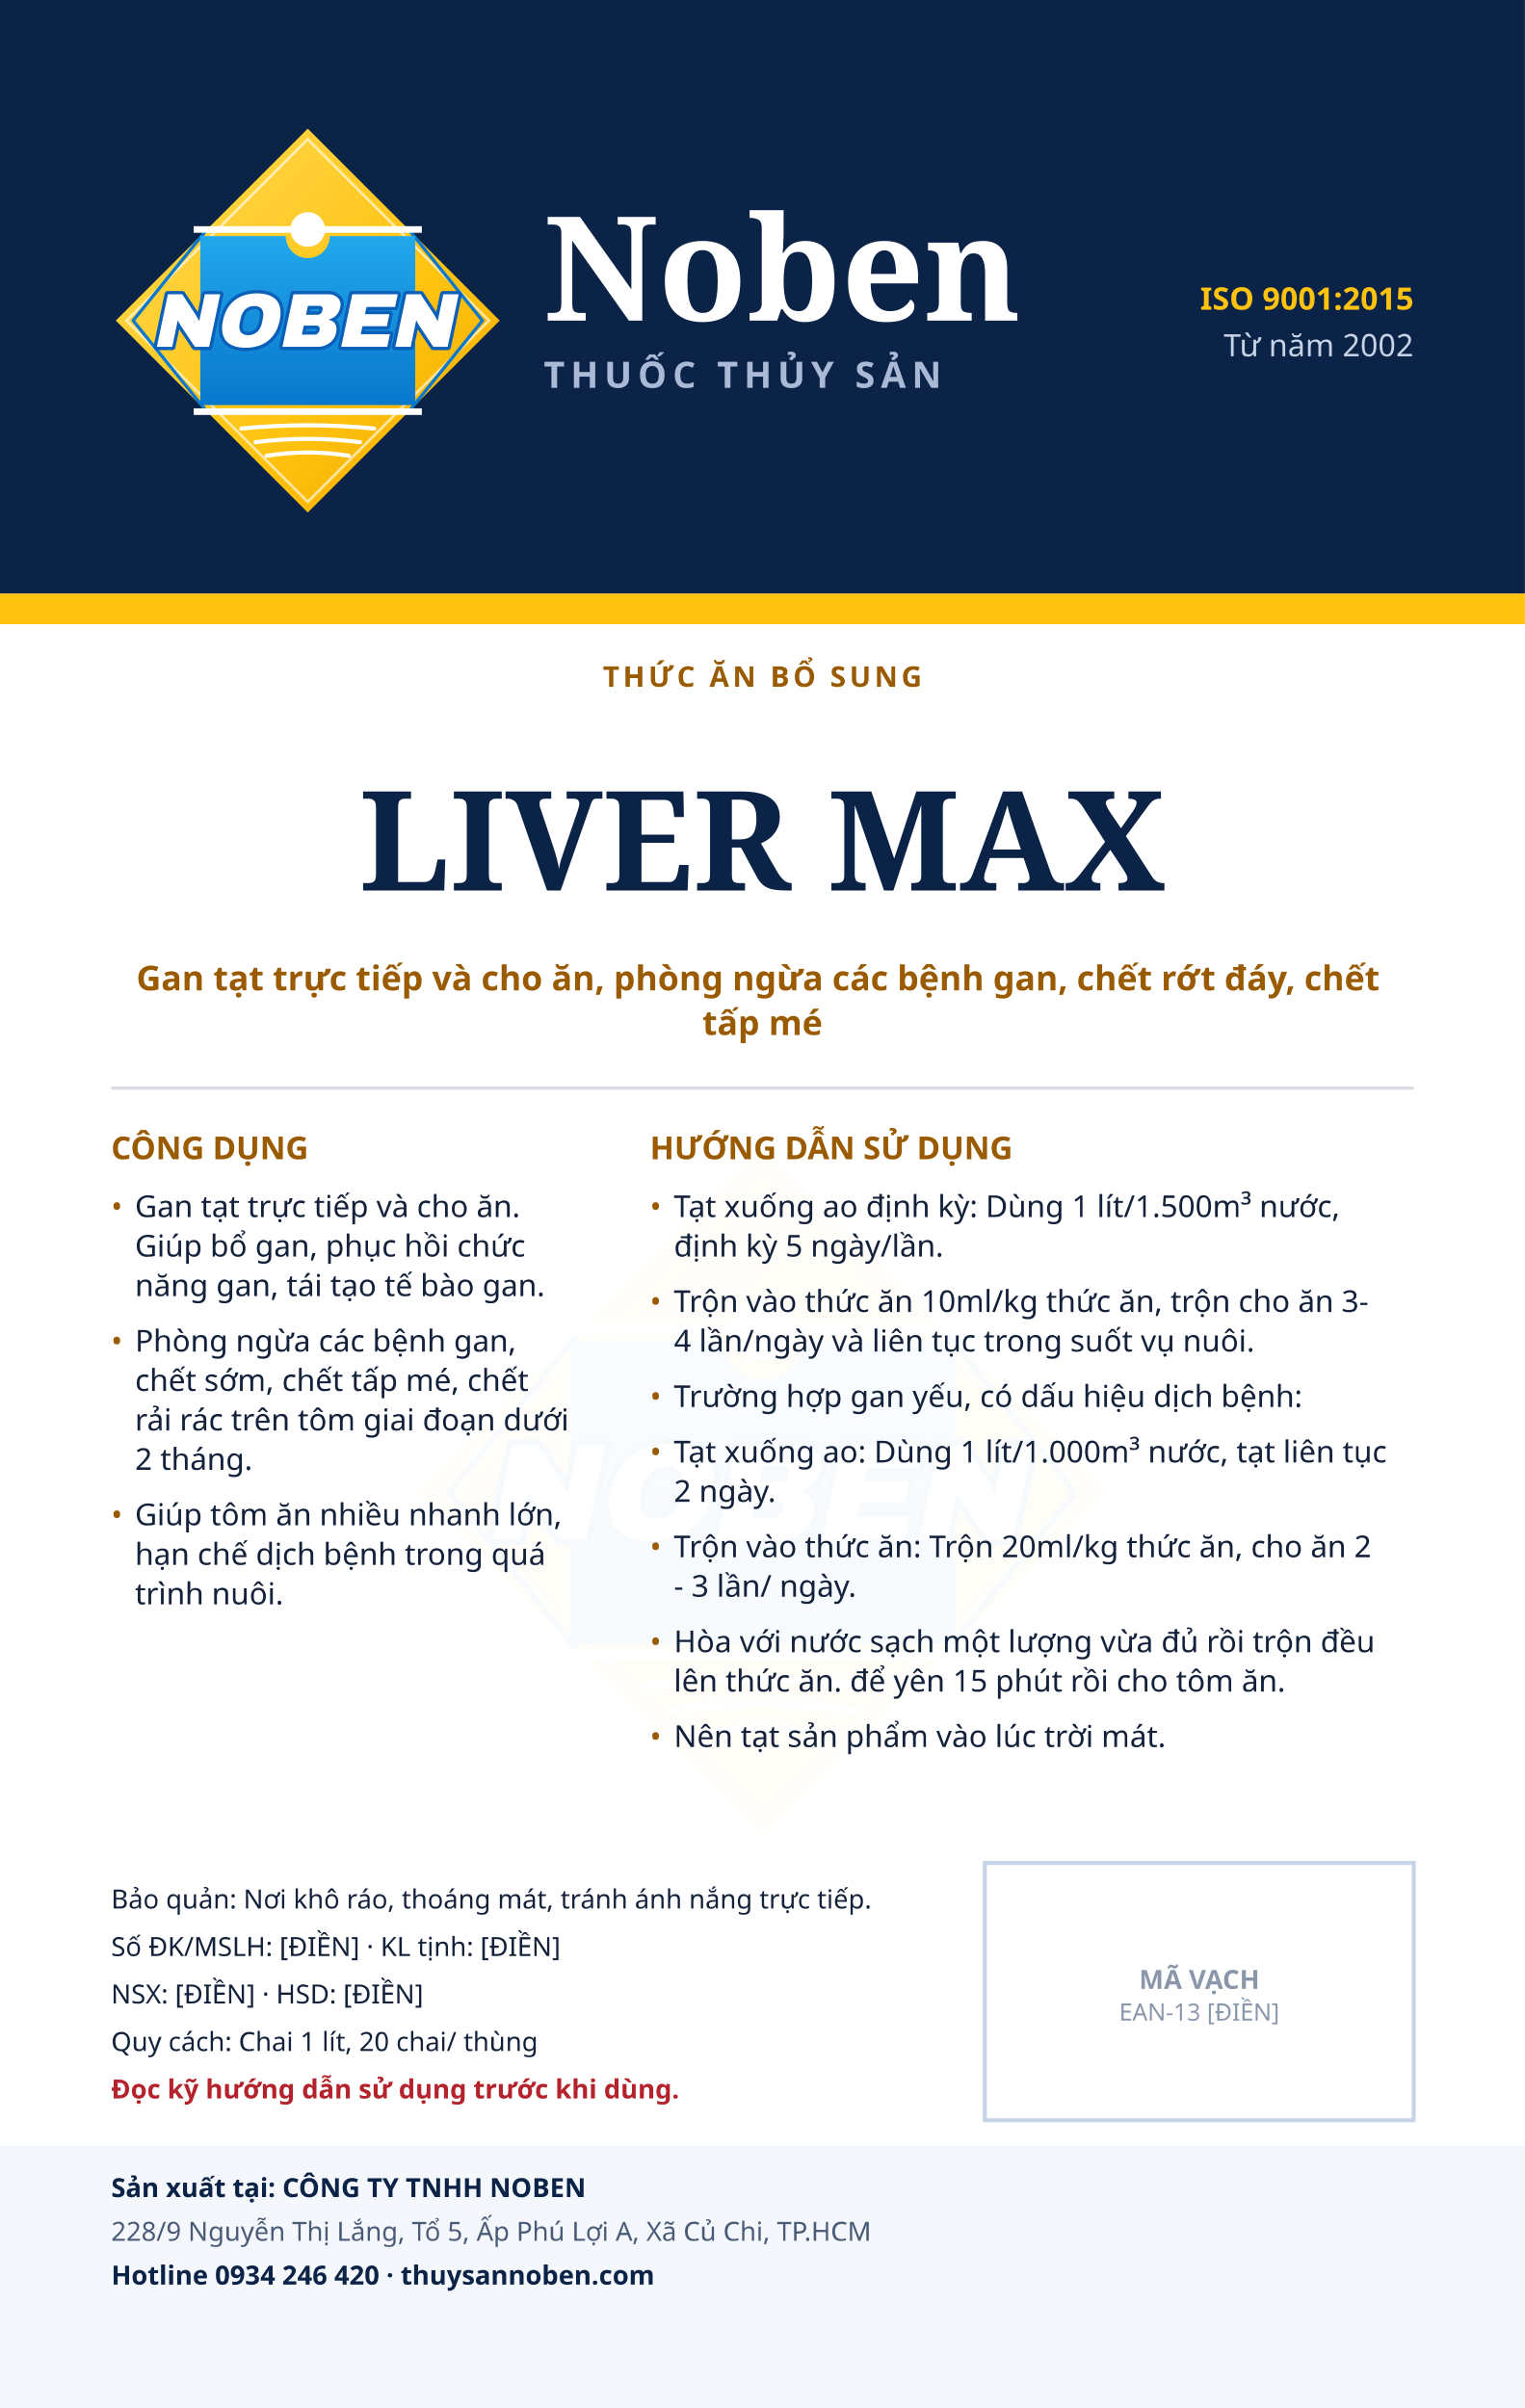
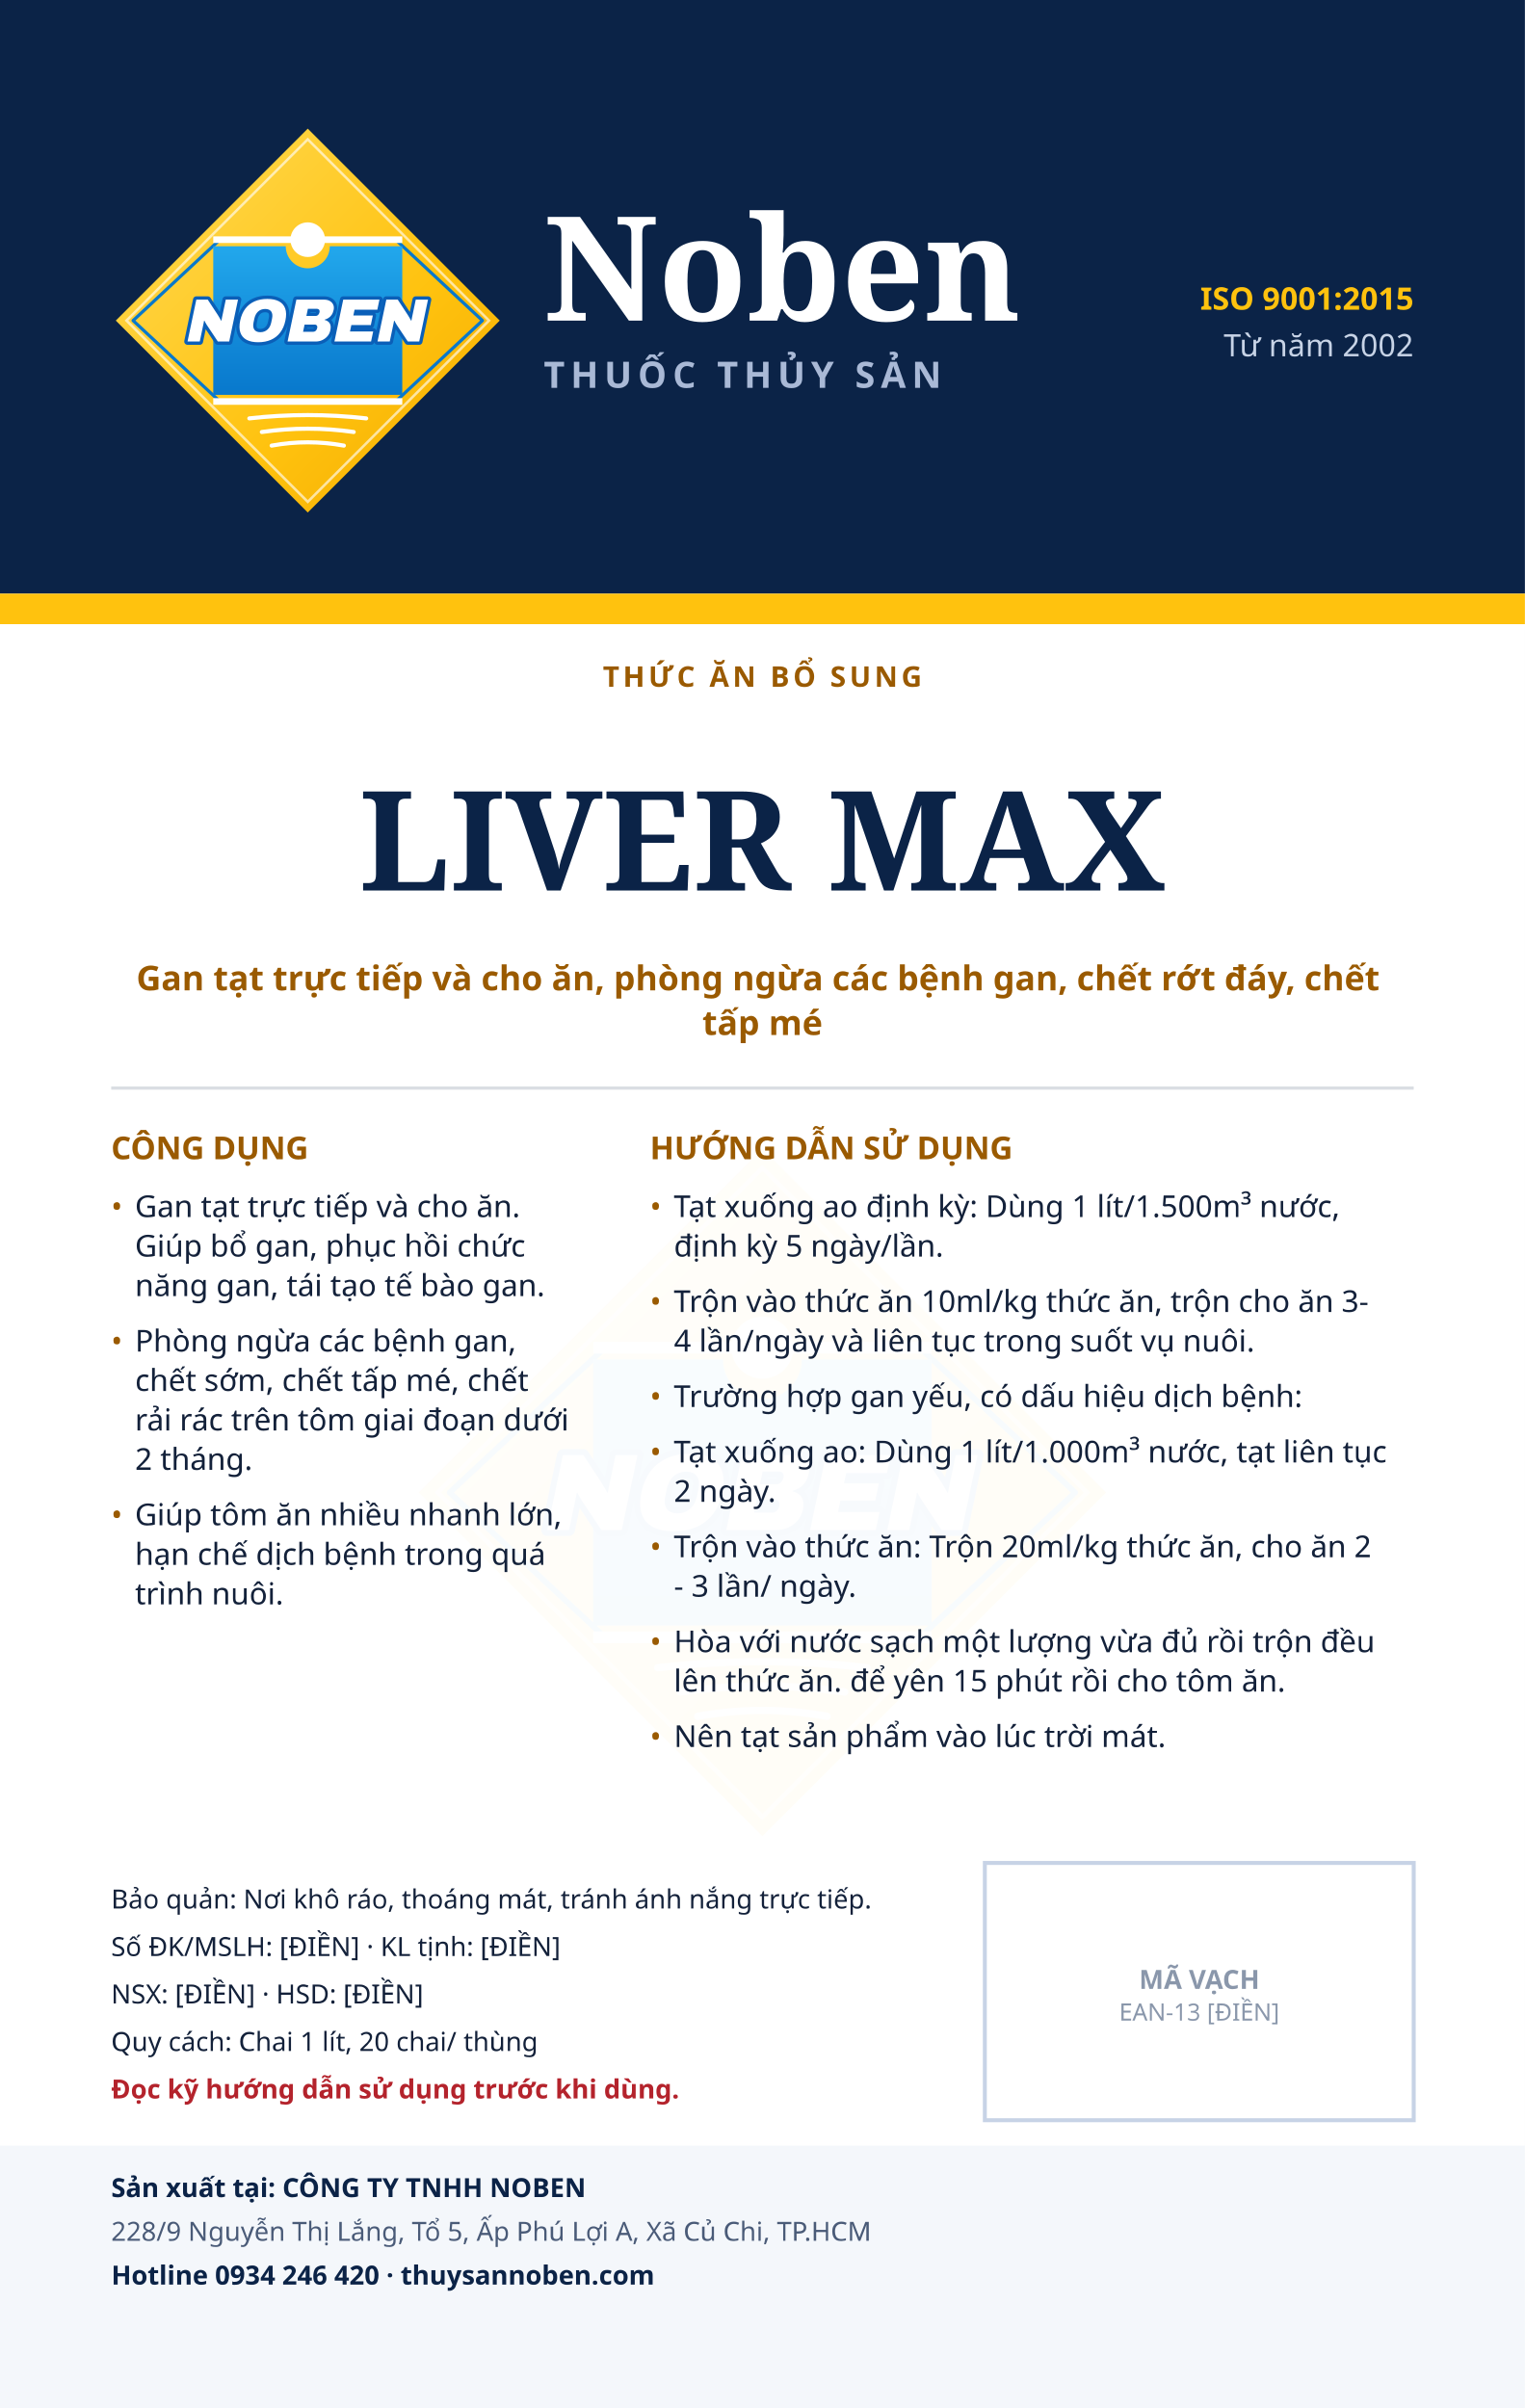
<svg xmlns="http://www.w3.org/2000/svg" xmlns:xlink="http://www.w3.org/1999/xlink" width="96mm" height="151.62mm" viewBox="-3 -3 96 151.62" data-trim="90 145.62" data-tran-le="3" data-an-toan="4">
  <defs>
    <clipPath id="nb-trang-giua">
      <rect x="0" y="36.29" width="90" height="95.81" />
    </clipPath>
  </defs>
  <g id="nen">
    <rect x="-3" y="-3" width="96" height="151.62" fill="#ffffff" />
    <rect x="-3" y="132.1" width="96" height="16.52" fill="#f4f7fb" />
    <g opacity="0.035" clip-path="url(#nb-trang-giua)">
      <use href="#nb-mark-art" xlink:href="#nb-mark-art" transform="translate(22.84 68.82) scale(0.08655)" />
    </g>
  </g>
  <g id="dai-thuong-hieu" data-khung="31.23 0 54.77 34.38">
    <rect x="-3" y="-3" width="96" height="37.38" fill="#0b2347" />
    <rect x="-3" y="34.38" width="96" height="1.92" fill="#ffc20e" />
    <text font-family="'Playfair Display ExtraBold', 'Playfair Display', serif" font-weight="800" font-size="9.14" fill="#ffffff" x="31.23" y="17.19">Noben</text>
    <text font-family="'Be Vietnam Pro SemiBold', 'Be Vietnam Pro', sans-serif" font-weight="600" font-size="2.29" fill="#a9b9d6" letter-spacing="0.37" x="31.23" y="21.42">THUỐC THỦY SẢN</text>
    <text font-family="'Be Vietnam Pro SemiBold', 'Be Vietnam Pro', sans-serif" font-weight="600" font-size="1.96" fill="#ffc20e" text-anchor="end" x="86" y="16.5">ISO 9001:2015</text>
    <text font-family="'Be Vietnam Pro', sans-serif" font-weight="400" font-size="1.96" fill="#c7d3e6" text-anchor="end" x="86" y="19.44">Từ năm 2002</text>
  </g>
  <g id="logo">
    <g transform="translate(4 4.81) scale(0.04834)">
      <g id="nb-mark-art">
        <defs>
          <linearGradient id="nb-g" x1="0" y1="0" x2="1" y2="1">
            <stop offset="0" stop-color="#ffdb57" />
            <stop offset=".618" stop-color="#ffc20e" />
            <stop offset="1" stop-color="#f2a900" />
          </linearGradient>
          <linearGradient id="nb-b" x1="0" y1="0" x2="0" y2="1">
            <stop offset="0" stop-color="#22a8ec" />
            <stop offset=".618" stop-color="#1289d8" />
            <stop offset="1" stop-color="#0878cc" />
          </linearGradient>
        </defs>
        <path d="M256 6 L506 256 L256 506 L6 256 Z" fill="url(#nb-g)" />
        <path d="M256 19.93 L492.07 256 L256 492.07 L19.93 256 Z" fill="none" stroke="#fff" stroke-opacity=".618" stroke-width="3.29" />
-         <path d="M387.36 137.36 L483.46 256 L387.36 374.64 M124.64 137.36 L28.54 256 L124.64 374.64" fill="none" stroke="#0878cc" stroke-width="4.18" stroke-linejoin="round" stroke-linecap="round" />
-         <path d="M107.42 137.36 H404.58 M107.42 374.64 H404.58" stroke="#fff" stroke-width="8.61" />
-         <path d="M116.03 145.97 H227.33 A28.67 28.67 0 0 0 284.67 145.97 H395.97 V366.03 H116.03 Z" fill="url(#nb-b)" />
-         <circle cx="256" cy="137.36" r="22.54" fill="#fff" />
-         <g transform="translate(52.1 290.22) scale(1.08111)">
-           <path d="M6.808 0.0 20.1 -63.296H37.396L52.312 -40.572Q52.947 -39.652 53.96 -37.904Q54.973 -36.156 56.022 -34.362Q57.071 -32.568 57.575 -31.464L58.074 -31.648Q58.523 -34.224 59.054 -36.754Q59.586 -39.284 59.856 -40.572L64.628 -63.296H83.12L69.828 0.0H52.624L35.765 -25.3Q34.587 -27.14 33.802 -28.658Q33.017 -30.176 32.295 -31.556L31.796 -31.372Q31.521 -29.624 31.154 -27.876Q30.787 -26.128 30.613 -25.3L25.3 0.0Z M113.676 1.104Q102.912 1.104 96.049 -2.576Q89.186 -6.256 86.674 -13.57Q84.162 -20.884 86.422 -31.648Q88.702 -42.504 94.276 -49.772Q99.85 -57.04 108.259 -60.72Q116.668 -64.4 127.432 -64.4Q138.288 -64.4 145.151 -60.72Q152.014 -57.04 154.536 -49.772Q157.058 -42.504 154.778 -31.648Q152.518 -20.884 146.934 -13.57Q141.35 -6.256 132.941 -2.576Q124.532 1.104 113.676 1.104ZM116.864 -14.076Q120.176 -14.076 122.928 -15.134Q125.68 -16.192 127.788 -18.124Q129.896 -20.056 131.294 -22.77Q132.692 -25.484 133.368 -28.704L134.604 -34.592Q135.281 -37.812 135.022 -40.526Q134.764 -43.24 133.468 -45.172Q132.172 -47.104 129.864 -48.162Q127.556 -49.22 124.244 -49.22Q120.932 -49.22 118.18 -48.162Q115.428 -47.104 113.366 -45.172Q111.304 -43.24 109.906 -40.526Q108.509 -37.812 107.832 -34.592L106.596 -28.704Q105.92 -25.484 106.178 -22.77Q106.436 -20.056 107.686 -18.124Q108.936 -16.192 111.244 -15.134Q113.552 -14.076 116.864 -14.076Z M158.08 0.0 171.372 -63.296H213.508Q218.292 -63.296 221.833 -61.318Q225.373 -59.34 227.031 -55.844Q228.689 -52.348 227.723 -47.748Q226.757 -43.148 224.667 -40.204Q222.577 -37.26 219.827 -35.558Q217.078 -33.856 214.052 -33.028L213.975 -32.66Q217.132 -31.924 219.469 -30.13Q221.807 -28.336 222.786 -25.116Q223.766 -21.896 222.704 -16.836Q221.641 -11.776 218.365 -8.004Q215.089 -4.232 210.504 -2.116Q205.92 0.0 200.768 0.0ZM181.503 -14.72H196.959Q199.075 -14.72 200.672 -16.192Q202.269 -17.664 202.888 -20.608Q203.177 -21.988 202.821 -23.138Q202.464 -24.288 201.542 -24.932Q200.619 -25.576 199.239 -25.576H183.783ZM186.526 -38.64H200.51Q201.982 -38.64 203.139 -39.33Q204.296 -40.02 205.165 -41.308Q206.033 -42.596 206.439 -44.528Q206.864 -46.552 205.783 -47.978Q204.703 -49.404 202.771 -49.404H188.787Z M228.932 0.0 242.224 -63.296H296.964L293.776 -48.116H259.368L257.533 -39.376H286.973L283.92 -24.84H254.48L252.452 -15.18H287.504L284.316 0.0Z M294.08 0.0 307.372 -63.296H324.668L339.584 -40.572Q340.219 -39.652 341.232 -37.904Q342.245 -36.156 343.294 -34.362Q344.343 -32.568 344.847 -31.464L345.346 -31.648Q345.795 -34.224 346.326 -36.754Q346.858 -39.284 347.128 -40.572L351.9 -63.296H370.392L357.1 0.0H339.896L323.037 -25.3Q321.859 -27.14 321.074 -28.658Q320.289 -30.176 319.567 -31.556L319.068 -31.372Q318.793 -29.624 318.426 -27.876Q318.059 -26.128 317.885 -25.3L312.572 0.0Z" fill="none" stroke="#0a5fb8" stroke-width="7.96" stroke-linejoin="round" />
+         <path d="M370.48 150.62 L483.46 256 L370.48 361.38 M141.52 150.62 L28.54 256 L141.52 361.38" fill="none" stroke="#0878cc" stroke-width="4.18" stroke-linejoin="round" stroke-linecap="round" />
+         <path d="M132.91 150.62 H379.09 M132.91 361.38 H379.09" stroke="#fff" stroke-width="8.61" />
+         <path d="M132.91 159.23 H227.33 A28.67 28.67 0 0 0 284.67 159.23 H379.09 V352.77 H132.91 Z" fill="url(#nb-b)" />
+         <circle cx="256" cy="150.62" r="22.54" fill="#fff" />
+         <g transform="translate(93.56 283.26) scale(0.8613)">
+           <path d="M6.808 0.0 20.1 -63.296H37.396L52.312 -40.572Q52.947 -39.652 53.96 -37.904Q54.973 -36.156 56.022 -34.362Q57.071 -32.568 57.575 -31.464L58.074 -31.648Q58.523 -34.224 59.054 -36.754Q59.586 -39.284 59.856 -40.572L64.628 -63.296H83.12L69.828 0.0H52.624L35.765 -25.3Q34.587 -27.14 33.802 -28.658Q33.017 -30.176 32.295 -31.556L31.796 -31.372Q31.521 -29.624 31.154 -27.876Q30.787 -26.128 30.613 -25.3L25.3 0.0Z M113.676 1.104Q102.912 1.104 96.049 -2.576Q89.186 -6.256 86.674 -13.57Q84.162 -20.884 86.422 -31.648Q88.702 -42.504 94.276 -49.772Q99.85 -57.04 108.259 -60.72Q116.668 -64.4 127.432 -64.4Q138.288 -64.4 145.151 -60.72Q152.014 -57.04 154.536 -49.772Q157.058 -42.504 154.778 -31.648Q152.518 -20.884 146.934 -13.57Q141.35 -6.256 132.941 -2.576Q124.532 1.104 113.676 1.104ZM116.864 -14.076Q120.176 -14.076 122.928 -15.134Q125.68 -16.192 127.788 -18.124Q129.896 -20.056 131.294 -22.77Q132.692 -25.484 133.368 -28.704L134.604 -34.592Q135.281 -37.812 135.022 -40.526Q134.764 -43.24 133.468 -45.172Q132.172 -47.104 129.864 -48.162Q127.556 -49.22 124.244 -49.22Q120.932 -49.22 118.18 -48.162Q115.428 -47.104 113.366 -45.172Q111.304 -43.24 109.906 -40.526Q108.509 -37.812 107.832 -34.592L106.596 -28.704Q105.92 -25.484 106.178 -22.77Q106.436 -20.056 107.686 -18.124Q108.936 -16.192 111.244 -15.134Q113.552 -14.076 116.864 -14.076Z M158.08 0.0 171.372 -63.296H213.508Q218.292 -63.296 221.833 -61.318Q225.373 -59.34 227.031 -55.844Q228.689 -52.348 227.723 -47.748Q226.757 -43.148 224.667 -40.204Q222.577 -37.26 219.827 -35.558Q217.078 -33.856 214.052 -33.028L213.975 -32.66Q217.132 -31.924 219.469 -30.13Q221.807 -28.336 222.786 -25.116Q223.766 -21.896 222.704 -16.836Q221.641 -11.776 218.365 -8.004Q215.089 -4.232 210.504 -2.116Q205.92 0.0 200.768 0.0ZM181.503 -14.72H196.959Q199.075 -14.72 200.672 -16.192Q202.269 -17.664 202.888 -20.608Q203.177 -21.988 202.821 -23.138Q202.464 -24.288 201.542 -24.932Q200.619 -25.576 199.239 -25.576H183.783ZM186.526 -38.64H200.51Q201.982 -38.64 203.139 -39.33Q204.296 -40.02 205.165 -41.308Q206.033 -42.596 206.439 -44.528Q206.864 -46.552 205.783 -47.978Q204.703 -49.404 202.771 -49.404H188.787Z M228.932 0.0 242.224 -63.296H296.964L293.776 -48.116H259.368L257.533 -39.376H286.973L283.92 -24.84H254.48L252.452 -15.18H287.504L284.316 0.0Z M294.08 0.0 307.372 -63.296H324.668L339.584 -40.572Q340.219 -39.652 341.232 -37.904Q342.245 -36.156 343.294 -34.362Q344.343 -32.568 344.847 -31.464L345.346 -31.648Q345.795 -34.224 346.326 -36.754Q346.858 -39.284 347.128 -40.572L351.9 -63.296H370.392L357.1 0.0H339.896L323.037 -25.3Q321.859 -27.14 321.074 -28.658Q320.289 -30.176 319.567 -31.556L319.068 -31.372Q318.793 -29.624 318.426 -27.876Q318.059 -26.128 317.885 -25.3L312.572 0.0Z" fill="none" stroke="#0a5fb8" stroke-width="10" stroke-linejoin="round" />
          <path d="M6.808 0.0 20.1 -63.296H37.396L52.312 -40.572Q52.947 -39.652 53.96 -37.904Q54.973 -36.156 56.022 -34.362Q57.071 -32.568 57.575 -31.464L58.074 -31.648Q58.523 -34.224 59.054 -36.754Q59.586 -39.284 59.856 -40.572L64.628 -63.296H83.12L69.828 0.0H52.624L35.765 -25.3Q34.587 -27.14 33.802 -28.658Q33.017 -30.176 32.295 -31.556L31.796 -31.372Q31.521 -29.624 31.154 -27.876Q30.787 -26.128 30.613 -25.3L25.3 0.0Z M113.676 1.104Q102.912 1.104 96.049 -2.576Q89.186 -6.256 86.674 -13.57Q84.162 -20.884 86.422 -31.648Q88.702 -42.504 94.276 -49.772Q99.85 -57.04 108.259 -60.72Q116.668 -64.4 127.432 -64.4Q138.288 -64.4 145.151 -60.72Q152.014 -57.04 154.536 -49.772Q157.058 -42.504 154.778 -31.648Q152.518 -20.884 146.934 -13.57Q141.35 -6.256 132.941 -2.576Q124.532 1.104 113.676 1.104ZM116.864 -14.076Q120.176 -14.076 122.928 -15.134Q125.68 -16.192 127.788 -18.124Q129.896 -20.056 131.294 -22.77Q132.692 -25.484 133.368 -28.704L134.604 -34.592Q135.281 -37.812 135.022 -40.526Q134.764 -43.24 133.468 -45.172Q132.172 -47.104 129.864 -48.162Q127.556 -49.22 124.244 -49.22Q120.932 -49.22 118.18 -48.162Q115.428 -47.104 113.366 -45.172Q111.304 -43.24 109.906 -40.526Q108.509 -37.812 107.832 -34.592L106.596 -28.704Q105.92 -25.484 106.178 -22.77Q106.436 -20.056 107.686 -18.124Q108.936 -16.192 111.244 -15.134Q113.552 -14.076 116.864 -14.076Z M158.08 0.0 171.372 -63.296H213.508Q218.292 -63.296 221.833 -61.318Q225.373 -59.34 227.031 -55.844Q228.689 -52.348 227.723 -47.748Q226.757 -43.148 224.667 -40.204Q222.577 -37.26 219.827 -35.558Q217.078 -33.856 214.052 -33.028L213.975 -32.66Q217.132 -31.924 219.469 -30.13Q221.807 -28.336 222.786 -25.116Q223.766 -21.896 222.704 -16.836Q221.641 -11.776 218.365 -8.004Q215.089 -4.232 210.504 -2.116Q205.92 0.0 200.768 0.0ZM181.503 -14.72H196.959Q199.075 -14.72 200.672 -16.192Q202.269 -17.664 202.888 -20.608Q203.177 -21.988 202.821 -23.138Q202.464 -24.288 201.542 -24.932Q200.619 -25.576 199.239 -25.576H183.783ZM186.526 -38.64H200.51Q201.982 -38.64 203.139 -39.33Q204.296 -40.02 205.165 -41.308Q206.033 -42.596 206.439 -44.528Q206.864 -46.552 205.783 -47.978Q204.703 -49.404 202.771 -49.404H188.787Z M228.932 0.0 242.224 -63.296H296.964L293.776 -48.116H259.368L257.533 -39.376H286.973L283.92 -24.84H254.48L252.452 -15.18H287.504L284.316 0.0Z M294.08 0.0 307.372 -63.296H324.668L339.584 -40.572Q340.219 -39.652 341.232 -37.904Q342.245 -36.156 343.294 -34.362Q344.343 -32.568 344.847 -31.464L345.346 -31.648Q345.795 -34.224 346.326 -36.754Q346.858 -39.284 347.128 -40.572L351.9 -63.296H370.392L357.1 0.0H339.896L323.037 -25.3Q321.859 -27.14 321.074 -28.658Q320.289 -30.176 319.567 -31.556L319.068 -31.372Q318.793 -29.624 318.426 -27.876Q318.059 -26.128 317.885 -25.3L312.572 0.0Z" fill="#fff" />
        </g>
-         <path d="M169.5 396.67 Q256 388.06 342.5 396.67 M188 414.39 Q256 405.78 324 414.39 M202.54 432.12 Q256 423.5 309.46 432.12" fill="none" stroke="#fff" stroke-width="5.32" stroke-linecap="round" />
+         <path d="M179.92 383.41 Q256 374.8 332.08 383.41 M196.19 401.13 Q256 392.52 315.81 401.13 M208.98 418.85 Q256 410.24 303.02 418.85" fill="none" stroke="#fff" stroke-width="5.32" stroke-linecap="round" />
      </g>
    </g>
  </g>
  <g id="ten-san-pham" data-khung="4 36.29 82 31.36">
    <text font-family="'Be Vietnam Pro SemiBold', 'Be Vietnam Pro', sans-serif" font-weight="600" font-size="1.8" fill="#9a5a00" text-anchor="middle" letter-spacing="0.22">
      <tspan x="45" y="40.24">THỨC ĂN BỔ SUNG</tspan>
    </text>
    <text font-family="'Playfair Display ExtraBold', 'Playfair Display', serif" font-weight="800" font-size="8.74" fill="#0b2347" text-anchor="middle">
      <tspan x="45" y="53.07">LIVER MAX</tspan>
    </text>
    <text font-family="'Be Vietnam Pro SemiBold', 'Be Vietnam Pro', sans-serif" font-weight="600" font-size="2.16" fill="#9a5a00" text-anchor="middle">
      <tspan x="45" y="59.36">Gan tạt trực tiếp và cho ăn, phòng ngừa các bệnh gan, chết rớt đáy, chết</tspan>
      <tspan x="45" y="62.17">tấp mé</tspan>
    </text>
  </g>
  <g id="cong-dung" data-khung="4 67.65 29.71 30.88">
    <line x1="4" y1="65.51" x2="86" y2="65.51" stroke="#0b2347" stroke-opacity="0.15" stroke-width="0.2" />
    <text font-family="'Be Vietnam Pro SemiBold', 'Be Vietnam Pro', sans-serif" font-weight="600" font-size="1.99" fill="#9a5a00">
      <tspan x="4" y="69.99">CÔNG DỤNG</tspan>
    </text>
    <text font-family="'Be Vietnam Pro', sans-serif" font-weight="400" font-size="1.91" fill="#9a5a00" x="4" y="73.63">•</text>
    <text font-family="'Be Vietnam Pro', sans-serif" font-weight="400" font-size="1.91" fill="#13213a">
      <tspan x="5.5" y="73.63">Gan tạt trực tiếp và cho ăn.</tspan>
      <tspan x="5.5" y="76.12">Giúp bổ gan, phục hồi chức</tspan>
      <tspan x="5.5" y="78.61">năng gan, tái tạo tế bào gan.</tspan>
    </text>
    <text font-family="'Be Vietnam Pro', sans-serif" font-weight="400" font-size="1.91" fill="#9a5a00" x="4" y="82.1">•</text>
    <text font-family="'Be Vietnam Pro', sans-serif" font-weight="400" font-size="1.91" fill="#13213a">
      <tspan x="5.5" y="82.1">Phòng ngừa các bệnh gan,</tspan>
      <tspan x="5.5" y="84.58">chết sớm, chết tấp mé, chết</tspan>
      <tspan x="5.5" y="87.07">rải rác trên tôm giai đoạn dưới</tspan>
      <tspan x="5.5" y="89.55">2 tháng.</tspan>
    </text>
    <text font-family="'Be Vietnam Pro', sans-serif" font-weight="400" font-size="1.91" fill="#9a5a00" x="4" y="93.04">•</text>
    <text font-family="'Be Vietnam Pro', sans-serif" font-weight="400" font-size="1.91" fill="#13213a">
      <tspan x="5.5" y="93.04">Giúp tôm ăn nhiều nhanh lớn,</tspan>
      <tspan x="5.5" y="95.53">hạn chế dịch bệnh trong quá</tspan>
      <tspan x="5.5" y="98.02">trình nuôi.</tspan>
    </text>
  </g>
  <g id="huong-dan" data-khung="37.92 67.65 48.08 39.87">
    <text font-family="'Be Vietnam Pro SemiBold', 'Be Vietnam Pro', sans-serif" font-weight="600" font-size="1.99" fill="#9a5a00">
      <tspan x="37.92" y="69.99">HƯỚNG DẪN SỬ DỤNG</tspan>
    </text>
    <text font-family="'Be Vietnam Pro', sans-serif" font-weight="400" font-size="1.91" fill="#9a5a00" x="37.92" y="73.63">•</text>
    <text font-family="'Be Vietnam Pro', sans-serif" font-weight="400" font-size="1.91" fill="#13213a">
      <tspan x="39.42" y="73.63">Tạt xuống ao định kỳ: Dùng 1 lít/1.500m³ nước,</tspan>
      <tspan x="39.42" y="76.12">định kỳ 5 ngày/lần.</tspan>
    </text>
    <text font-family="'Be Vietnam Pro', sans-serif" font-weight="400" font-size="1.91" fill="#9a5a00" x="37.92" y="79.61">•</text>
    <text font-family="'Be Vietnam Pro', sans-serif" font-weight="400" font-size="1.91" fill="#13213a">
      <tspan x="39.42" y="79.61">Trộn vào thức ăn 10ml/kg thức ăn, trộn cho ăn 3-</tspan>
      <tspan x="39.42" y="82.1">4 lần/ngày và liên tục trong suốt vụ nuôi.</tspan>
    </text>
    <text font-family="'Be Vietnam Pro', sans-serif" font-weight="400" font-size="1.91" fill="#9a5a00" x="37.92" y="85.59">•</text>
    <text font-family="'Be Vietnam Pro', sans-serif" font-weight="400" font-size="1.91" fill="#13213a">
      <tspan x="39.42" y="85.59">Trường hợp gan yếu, có dấu hiệu dịch bệnh:</tspan>
    </text>
    <text font-family="'Be Vietnam Pro', sans-serif" font-weight="400" font-size="1.91" fill="#9a5a00" x="37.92" y="89.08">•</text>
    <text font-family="'Be Vietnam Pro', sans-serif" font-weight="400" font-size="1.91" fill="#13213a">
      <tspan x="39.42" y="89.08">Tạt xuống ao: Dùng 1 lít/1.000m³ nước, tạt liên tục</tspan>
      <tspan x="39.42" y="91.56">2 ngày.</tspan>
    </text>
    <text font-family="'Be Vietnam Pro', sans-serif" font-weight="400" font-size="1.91" fill="#9a5a00" x="37.92" y="95.05">•</text>
    <text font-family="'Be Vietnam Pro', sans-serif" font-weight="400" font-size="1.91" fill="#13213a">
      <tspan x="39.42" y="95.05">Trộn vào thức ăn: Trộn 20ml/kg thức ăn, cho ăn 2</tspan>
      <tspan x="39.42" y="97.54">- 3 lần/ ngày.</tspan>
    </text>
    <text font-family="'Be Vietnam Pro', sans-serif" font-weight="400" font-size="1.91" fill="#9a5a00" x="37.92" y="101.03">•</text>
    <text font-family="'Be Vietnam Pro', sans-serif" font-weight="400" font-size="1.91" fill="#13213a">
      <tspan x="39.42" y="101.03">Hòa với nước sạch một lượng vừa đủ rồi trộn đều</tspan>
      <tspan x="39.42" y="103.51">lên thức ăn. để yên 15 phút rồi cho tôm ăn.</tspan>
    </text>
    <text font-family="'Be Vietnam Pro', sans-serif" font-weight="400" font-size="1.91" fill="#9a5a00" x="37.92" y="107">•</text>
    <text font-family="'Be Vietnam Pro', sans-serif" font-weight="400" font-size="1.91" fill="#13213a">
      <tspan x="39.42" y="107">Nên tạt sản phẩm vào lúc trời mát.</tspan>
    </text>
  </g>
  <g id="thanh-phan">
</g>
  <g id="phap-ly" data-khung="4 114.3 82 27.32">
    <text font-family="'Be Vietnam Pro', sans-serif" font-weight="400" font-size="1.66" fill="#13213a">
      <tspan x="4" y="117.17">Bảo quản: Nơi khô ráo, thoáng mát, tránh ánh nắng trực tiếp.</tspan>
    </text>
    <text font-family="'Be Vietnam Pro', sans-serif" font-weight="400" font-size="1.66" fill="#13213a">
      <tspan x="4" y="120.16">Số ĐK/MSLH: [ĐIỀN] · KL tịnh: [ĐIỀN]</tspan>
    </text>
    <text font-family="'Be Vietnam Pro', sans-serif" font-weight="400" font-size="1.66" fill="#13213a">
      <tspan x="4" y="123.15">NSX: [ĐIỀN] · HSD: [ĐIỀN]</tspan>
    </text>
    <text font-family="'Be Vietnam Pro', sans-serif" font-weight="400" font-size="1.66" fill="#13213a">
      <tspan x="4" y="126.14">Quy cách: Chai 1 lít, 20 chai/ thùng</tspan>
    </text>
    <text font-family="'Be Vietnam Pro SemiBold', 'Be Vietnam Pro', sans-serif" font-weight="600" font-size="1.66" fill="#b4232c">
      <tspan x="4" y="129.13">Đọc kỹ hướng dẫn sử dụng trước khi dùng.</tspan>
    </text>
    <text font-family="'Be Vietnam Pro SemiBold', 'Be Vietnam Pro', sans-serif" font-weight="600" font-size="1.66" fill="#0b2347">
      <tspan x="4" y="135.34">Sản xuất tại: CÔNG TY TNHH NOBEN</tspan>
    </text>
    <text font-family="'Be Vietnam Pro', sans-serif" font-weight="400" font-size="1.66" fill="#4a5b78">
      <tspan x="4" y="138.09">228/9 Nguyễn Thị Lắng, Tổ 5, Ấp Phú Lợi A, Xã Củ Chi, TP.HCM</tspan>
    </text>
    <text font-family="'Be Vietnam Pro SemiBold', 'Be Vietnam Pro', sans-serif" font-weight="600" font-size="1.66" fill="#0b2347">
      <tspan x="4" y="140.85">Hotline 0934 246 420 · thuysannoben.com</tspan>
    </text>
  </g>
  <g id="ma-vach" data-khung="59 114.3 27 16.2">
    <rect x="59" y="114.3" width="27" height="16.2" fill="#ffffff" stroke="#c7d3e6" stroke-width="0.25" />
    <text font-family="'Be Vietnam Pro SemiBold', 'Be Vietnam Pro', sans-serif" font-weight="600" font-size="1.66" fill="#8a97ab" text-anchor="middle" x="72.5" y="122.23">MÃ VẠCH</text>
    <text font-family="'Be Vietnam Pro', sans-serif" font-weight="400" font-size="1.5" fill="#8a97ab" text-anchor="middle" x="72.5" y="124.23">EAN-13 [ĐIỀN]</text>
  </g>
  <g id="vung-an-toan" display="none">
    <rect x="-3" y="-3" width="96" height="151.62" fill="none" stroke="#e6007e" stroke-width="0.2" />
    <rect x="0" y="0" width="90" height="145.62" fill="none" stroke="#00a0e9" stroke-width="0.25" />
    <rect x="4" y="4" width="82" height="137.62" fill="none" stroke="#2fb34a" stroke-width="0.2" stroke-dasharray="1 1" />
    <line x1="0" y1="90" x2="90" y2="90" stroke="#ffc20e" stroke-width="0.2" stroke-dasharray="2 1" />
  </g>
</svg>
